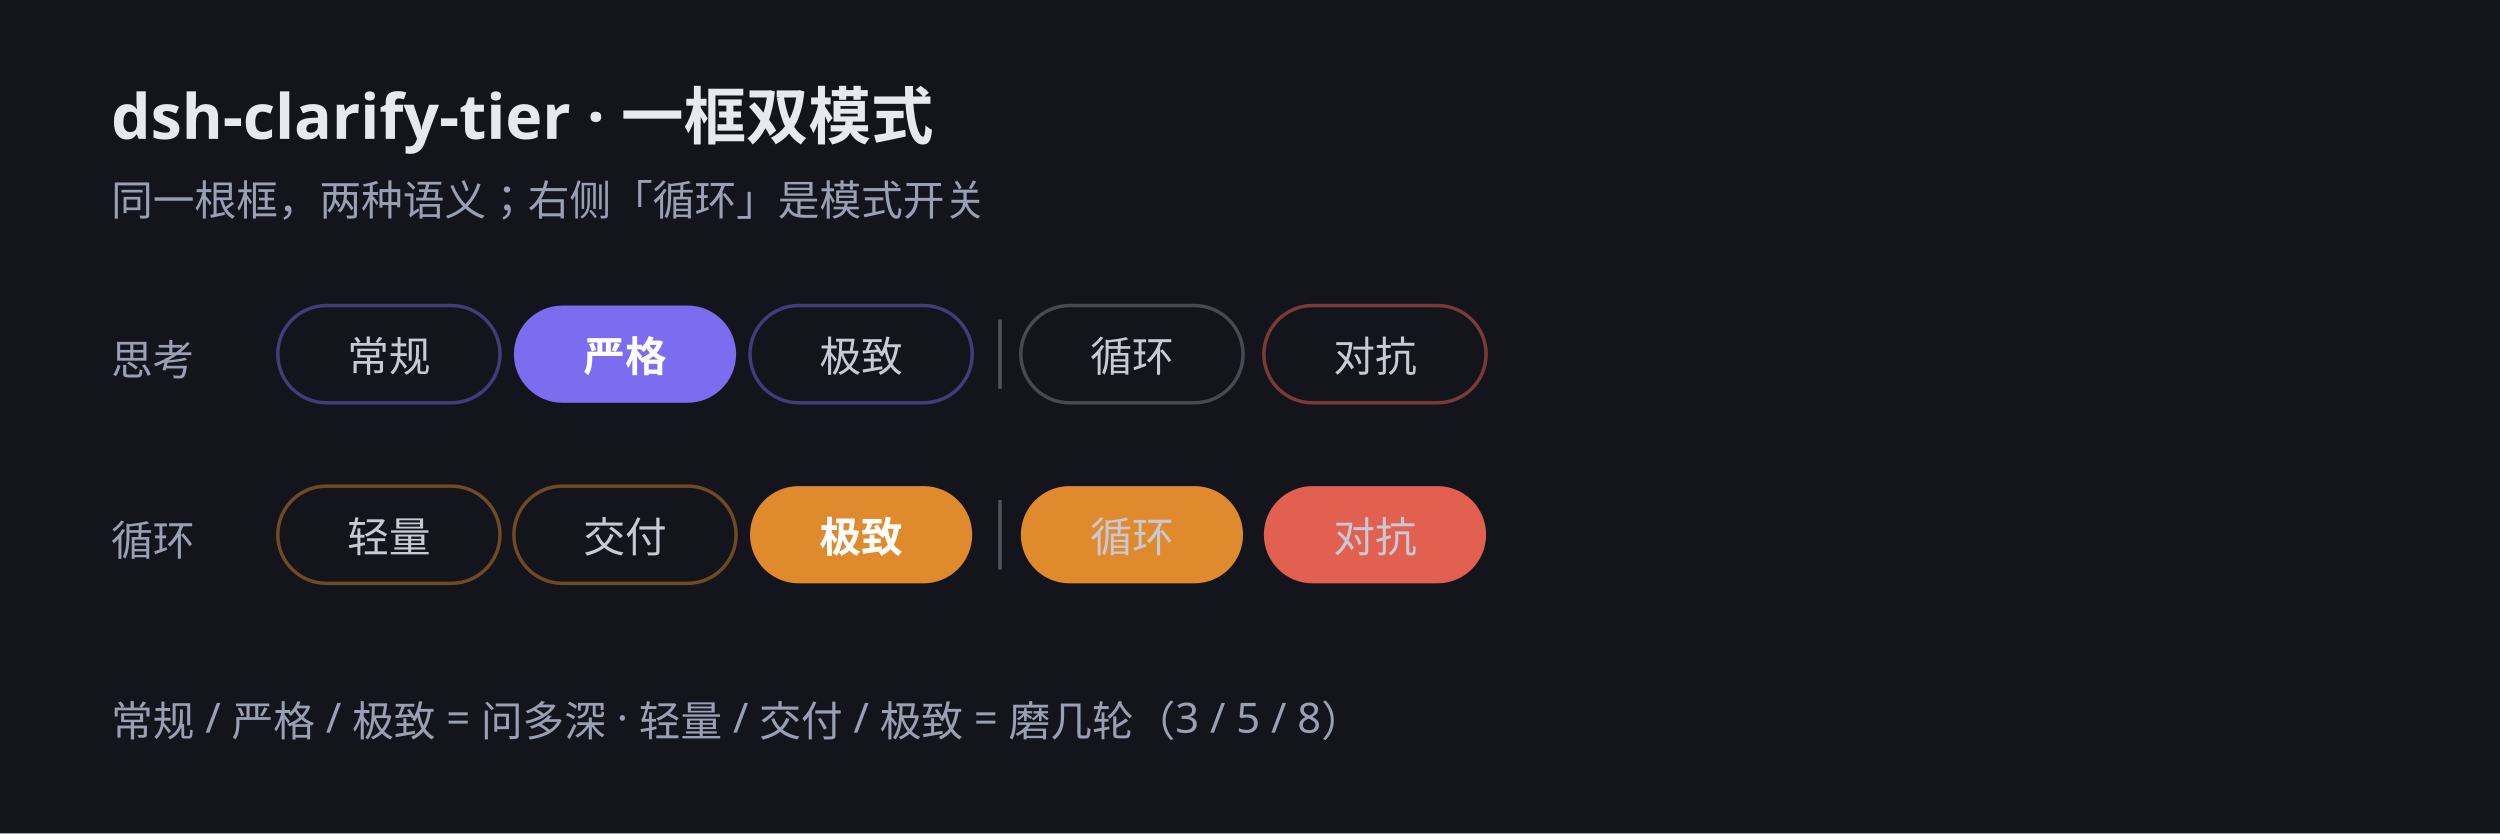
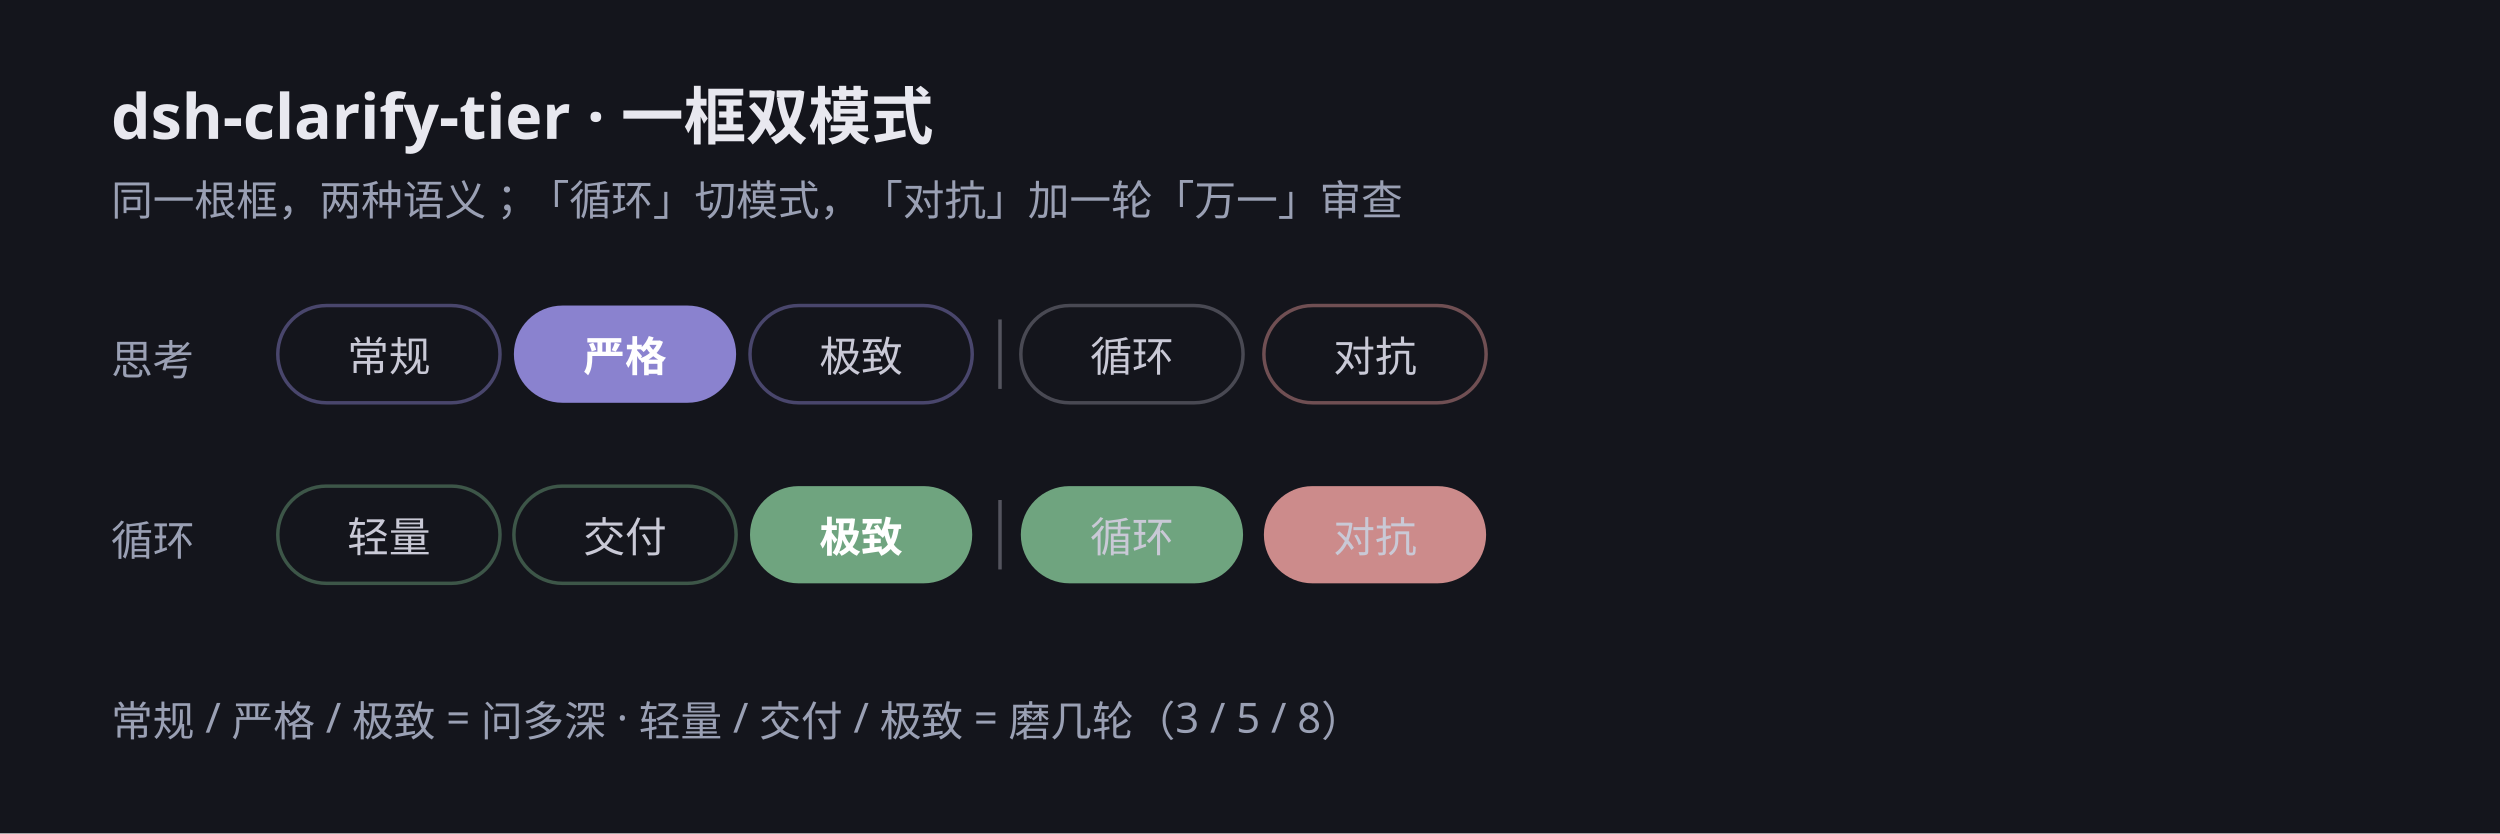
- <svg xmlns="http://www.w3.org/2000/svg" width="720" height="240" viewBox="0 0 720 240" role="img" aria-label="dsh-clarify-tier 一框双模式演示">
+ <svg xmlns="http://www.w3.org/2000/svg" width="720" height="240" viewBox="0 0 720 240" role="img" aria-label="dsh-clarify-tier 同框双模式 + 对抗开关演示">
  <defs>
    <style>
      .title { font: 600 18px/1.2 "Segoe UI", "Microsoft YaHei", sans-serif; fill: #e8e8ef; }
      .sub { font: 400 12px/1.2 "Segoe UI", "Microsoft YaHei", sans-serif; fill: #9aa0b4; }
      .cell { font: 500 12px/1 "Segoe UI", "Microsoft YaHei", sans-serif; fill: #c9c9d6; }
      .on { fill: #ffffff; font-weight: 600; }
      .mode { font: 500 12px/1 "Segoe UI", "Microsoft YaHei", sans-serif; fill: #c9c9d6; }
    </style>
  </defs>
  <rect width="720" height="240" fill="#14151c" />
  <text class="title" x="32" y="40">dsh-clarify-tier · 一框双模式</text>
-   <text class="sub" x="32" y="62">同一根框，两种语义；右侧「循环」是模式开关</text>
+   <text class="sub" x="32" y="62">同一根框，两种语义；「循环」切模式，「对抗」加一轮「万一」审查</text>
  <text class="sub" x="32" y="108">思考</text>
  <g>
-     <rect x="80" y="88" width="64" height="28" rx="14" fill="none" stroke="#7c6cf0" stroke-opacity=".45" />
+     <rect x="80" y="88" width="64" height="28" rx="14" fill="none" stroke="#8a82cf" stroke-opacity=".45" />
    <text class="cell" x="112" y="107" text-anchor="middle">常规</text>
-     <rect x="148" y="88" width="64" height="28" rx="14" fill="#7c6cf0" />
+     <rect x="148" y="88" width="64" height="28" rx="14" fill="#8a82cf" />
    <text class="cell on" x="180" y="107" text-anchor="middle">严格</text>
-     <rect x="216" y="88" width="64" height="28" rx="14" fill="none" stroke="#7c6cf0" stroke-opacity=".45" />
+     <rect x="216" y="88" width="64" height="28" rx="14" fill="none" stroke="#8a82cf" stroke-opacity=".45" />
    <text class="cell" x="248" y="107" text-anchor="middle">极致</text>
    <line x1="288" y1="92" x2="288" y2="112" stroke="#7f7f8a" stroke-opacity=".6" />
    <rect x="294" y="88" width="64" height="28" rx="14" fill="none" stroke="#7f7f8a" stroke-opacity=".5" />
    <text class="mode" x="326" y="107" text-anchor="middle">循环</text>
-     <rect x="364" y="88" width="64" height="28" rx="14" fill="none" stroke="#e2604f" stroke-opacity=".5" />
+     <rect x="364" y="88" width="64" height="28" rx="14" fill="none" stroke="#cc8b8b" stroke-opacity=".5" />
    <text class="mode" x="396" y="107" text-anchor="middle">对抗</text>
  </g>
  <text class="sub" x="32" y="160">循环</text>
  <g>
-     <rect x="80" y="140" width="64" height="28" rx="14" fill="none" stroke="#e08a2e" stroke-opacity=".45" />
+     <rect x="80" y="140" width="64" height="28" rx="14" fill="none" stroke="#6fa47f" stroke-opacity=".45" />
    <text class="cell" x="112" y="159" text-anchor="middle">轻量</text>
-     <rect x="148" y="140" width="64" height="28" rx="14" fill="none" stroke="#e08a2e" stroke-opacity=".45" />
+     <rect x="148" y="140" width="64" height="28" rx="14" fill="none" stroke="#6fa47f" stroke-opacity=".45" />
    <text class="cell" x="180" y="159" text-anchor="middle">交付</text>
-     <rect x="216" y="140" width="64" height="28" rx="14" fill="#e08a2e" />
+     <rect x="216" y="140" width="64" height="28" rx="14" fill="#6fa47f" />
    <text class="cell on" x="248" y="159" text-anchor="middle">极致</text>
    <line x1="288" y1="144" x2="288" y2="164" stroke="#7f7f8a" stroke-opacity=".6" />
-     <rect x="294" y="140" width="64" height="28" rx="14" fill="#e08a2e" />
+     <rect x="294" y="140" width="64" height="28" rx="14" fill="#6fa47f" />
    <text class="mode on" x="326" y="159" text-anchor="middle">循环</text>
-     <rect x="364" y="140" width="64" height="28" rx="14" fill="#e2604f" />
+     <rect x="364" y="140" width="64" height="28" rx="14" fill="#cc8b8b" />
    <text class="mode on" x="396" y="159" text-anchor="middle">对抗</text>
  </g>
  <text class="sub" x="32" y="212">常规 / 严格 / 极致 = 问多深   ·   轻量 / 交付 / 极致 = 磨几轮（3 / 5 / 8）</text>
</svg>
